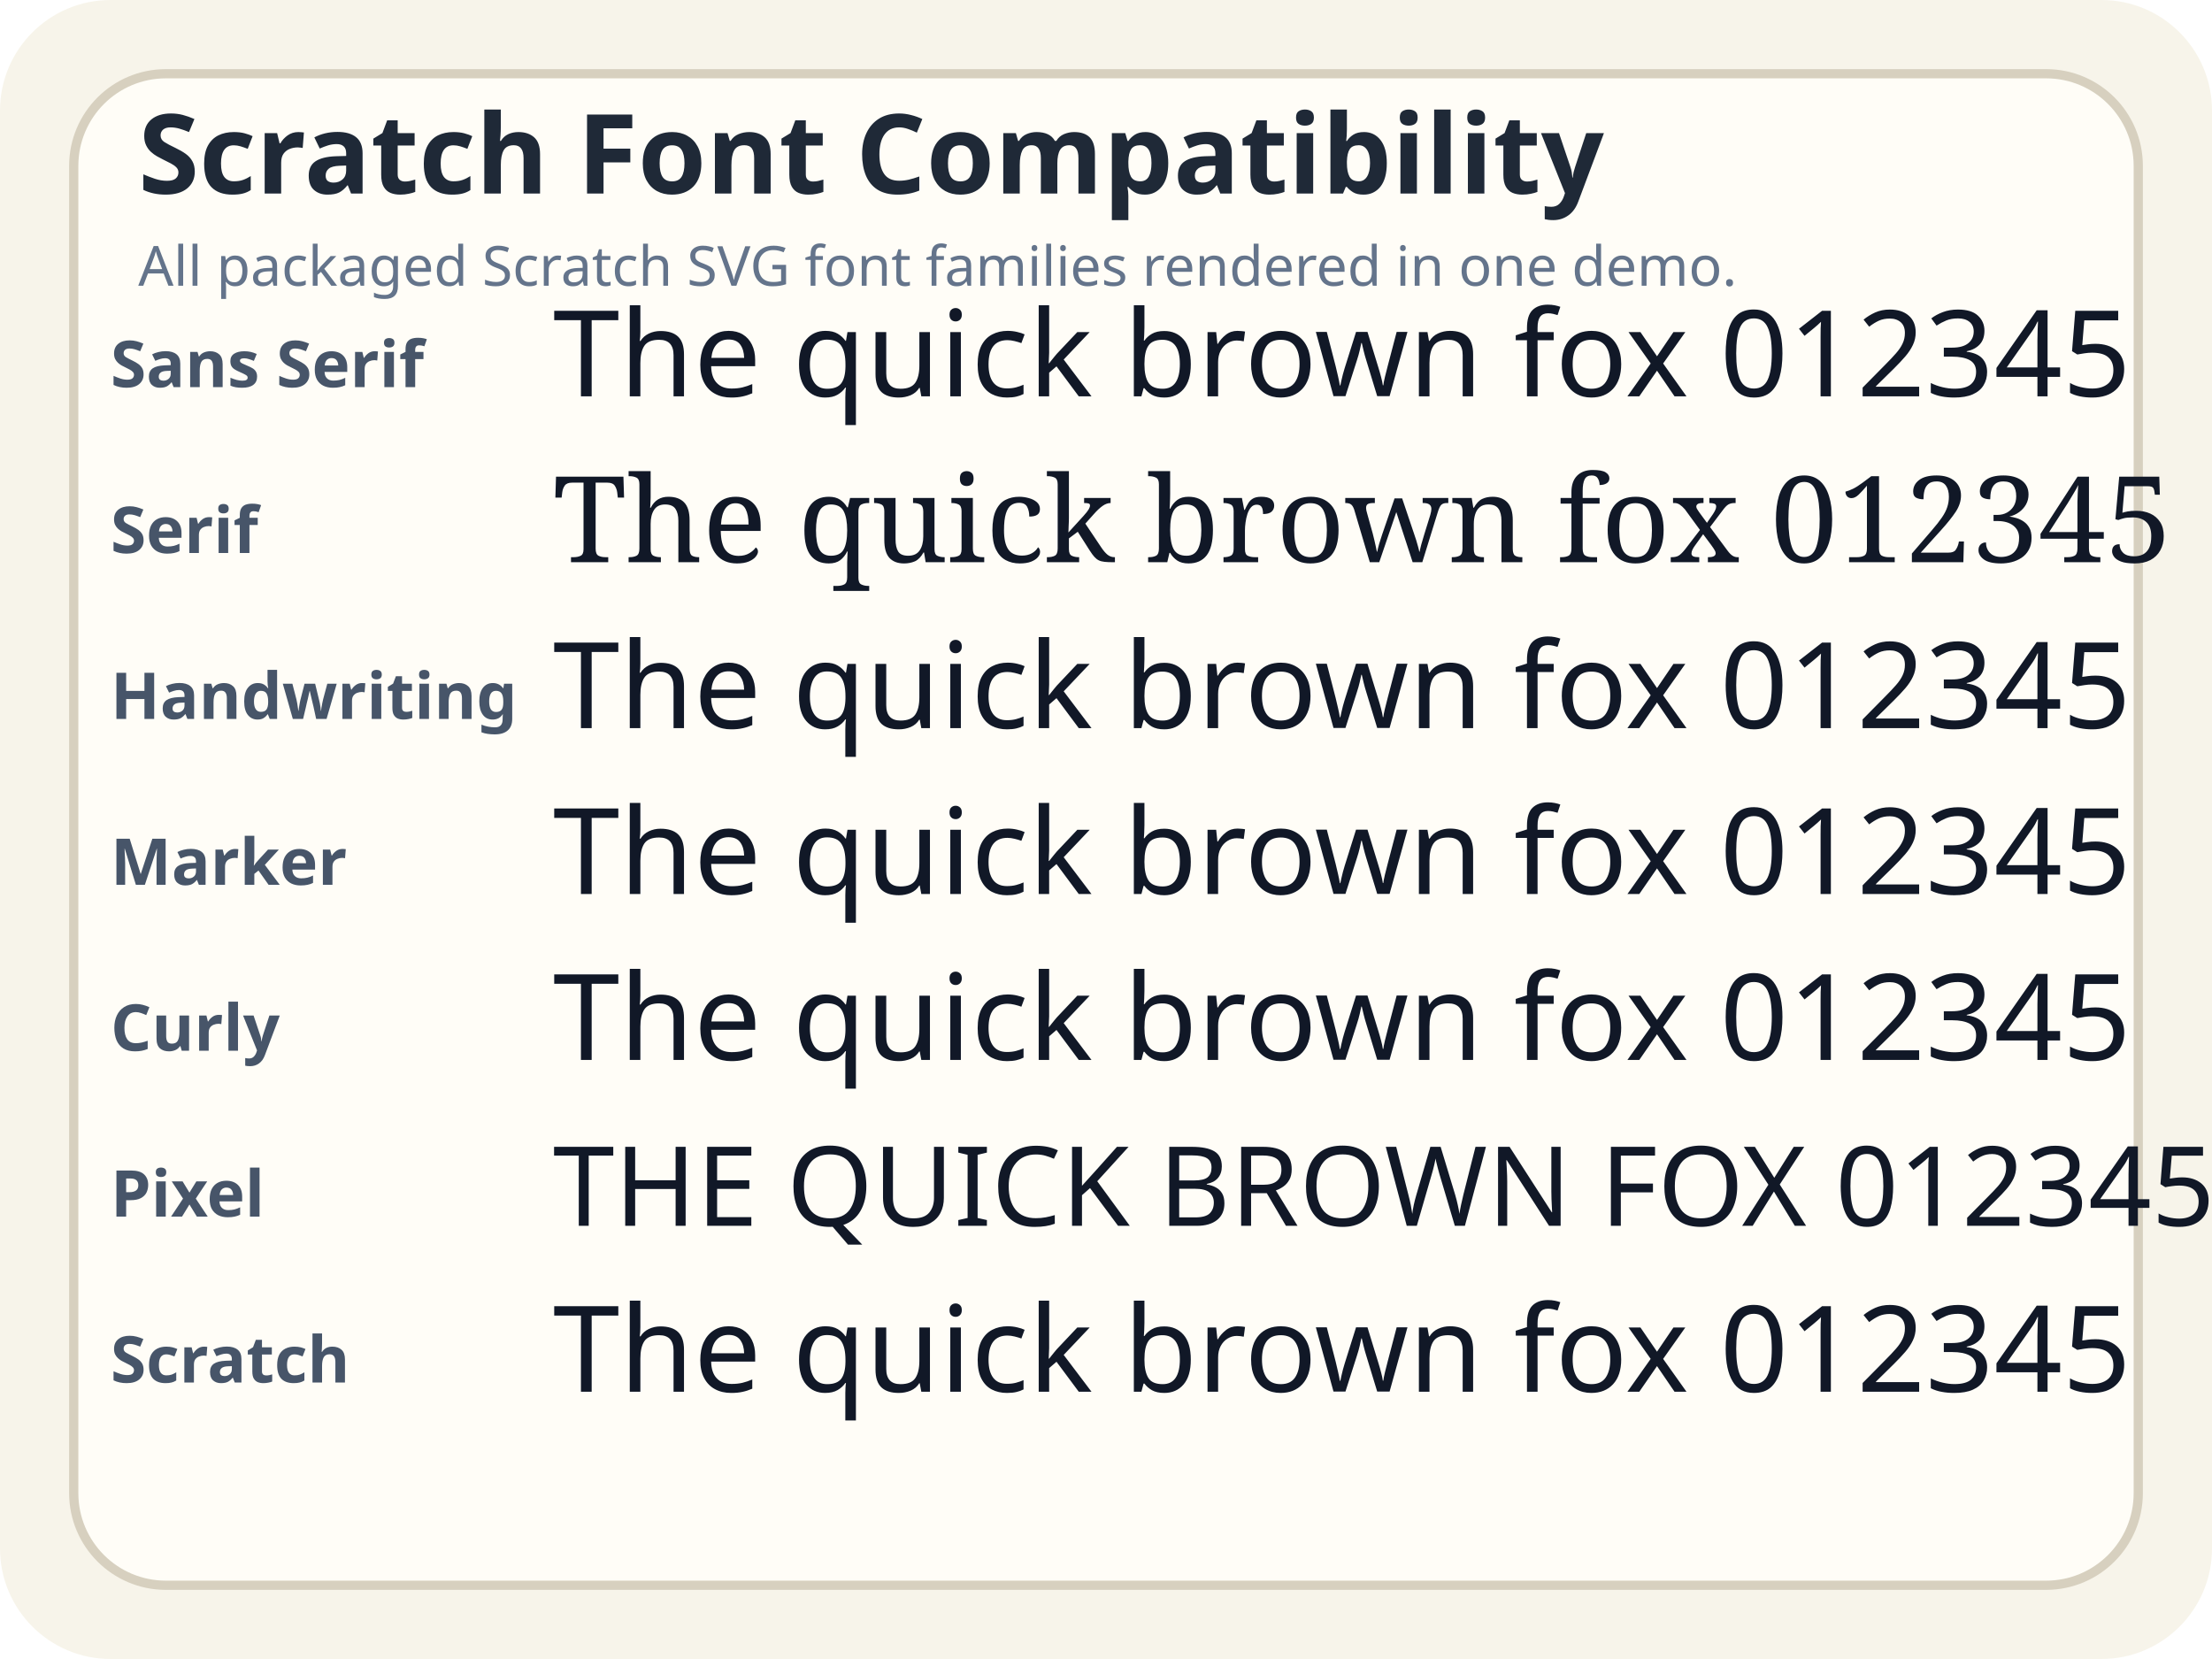
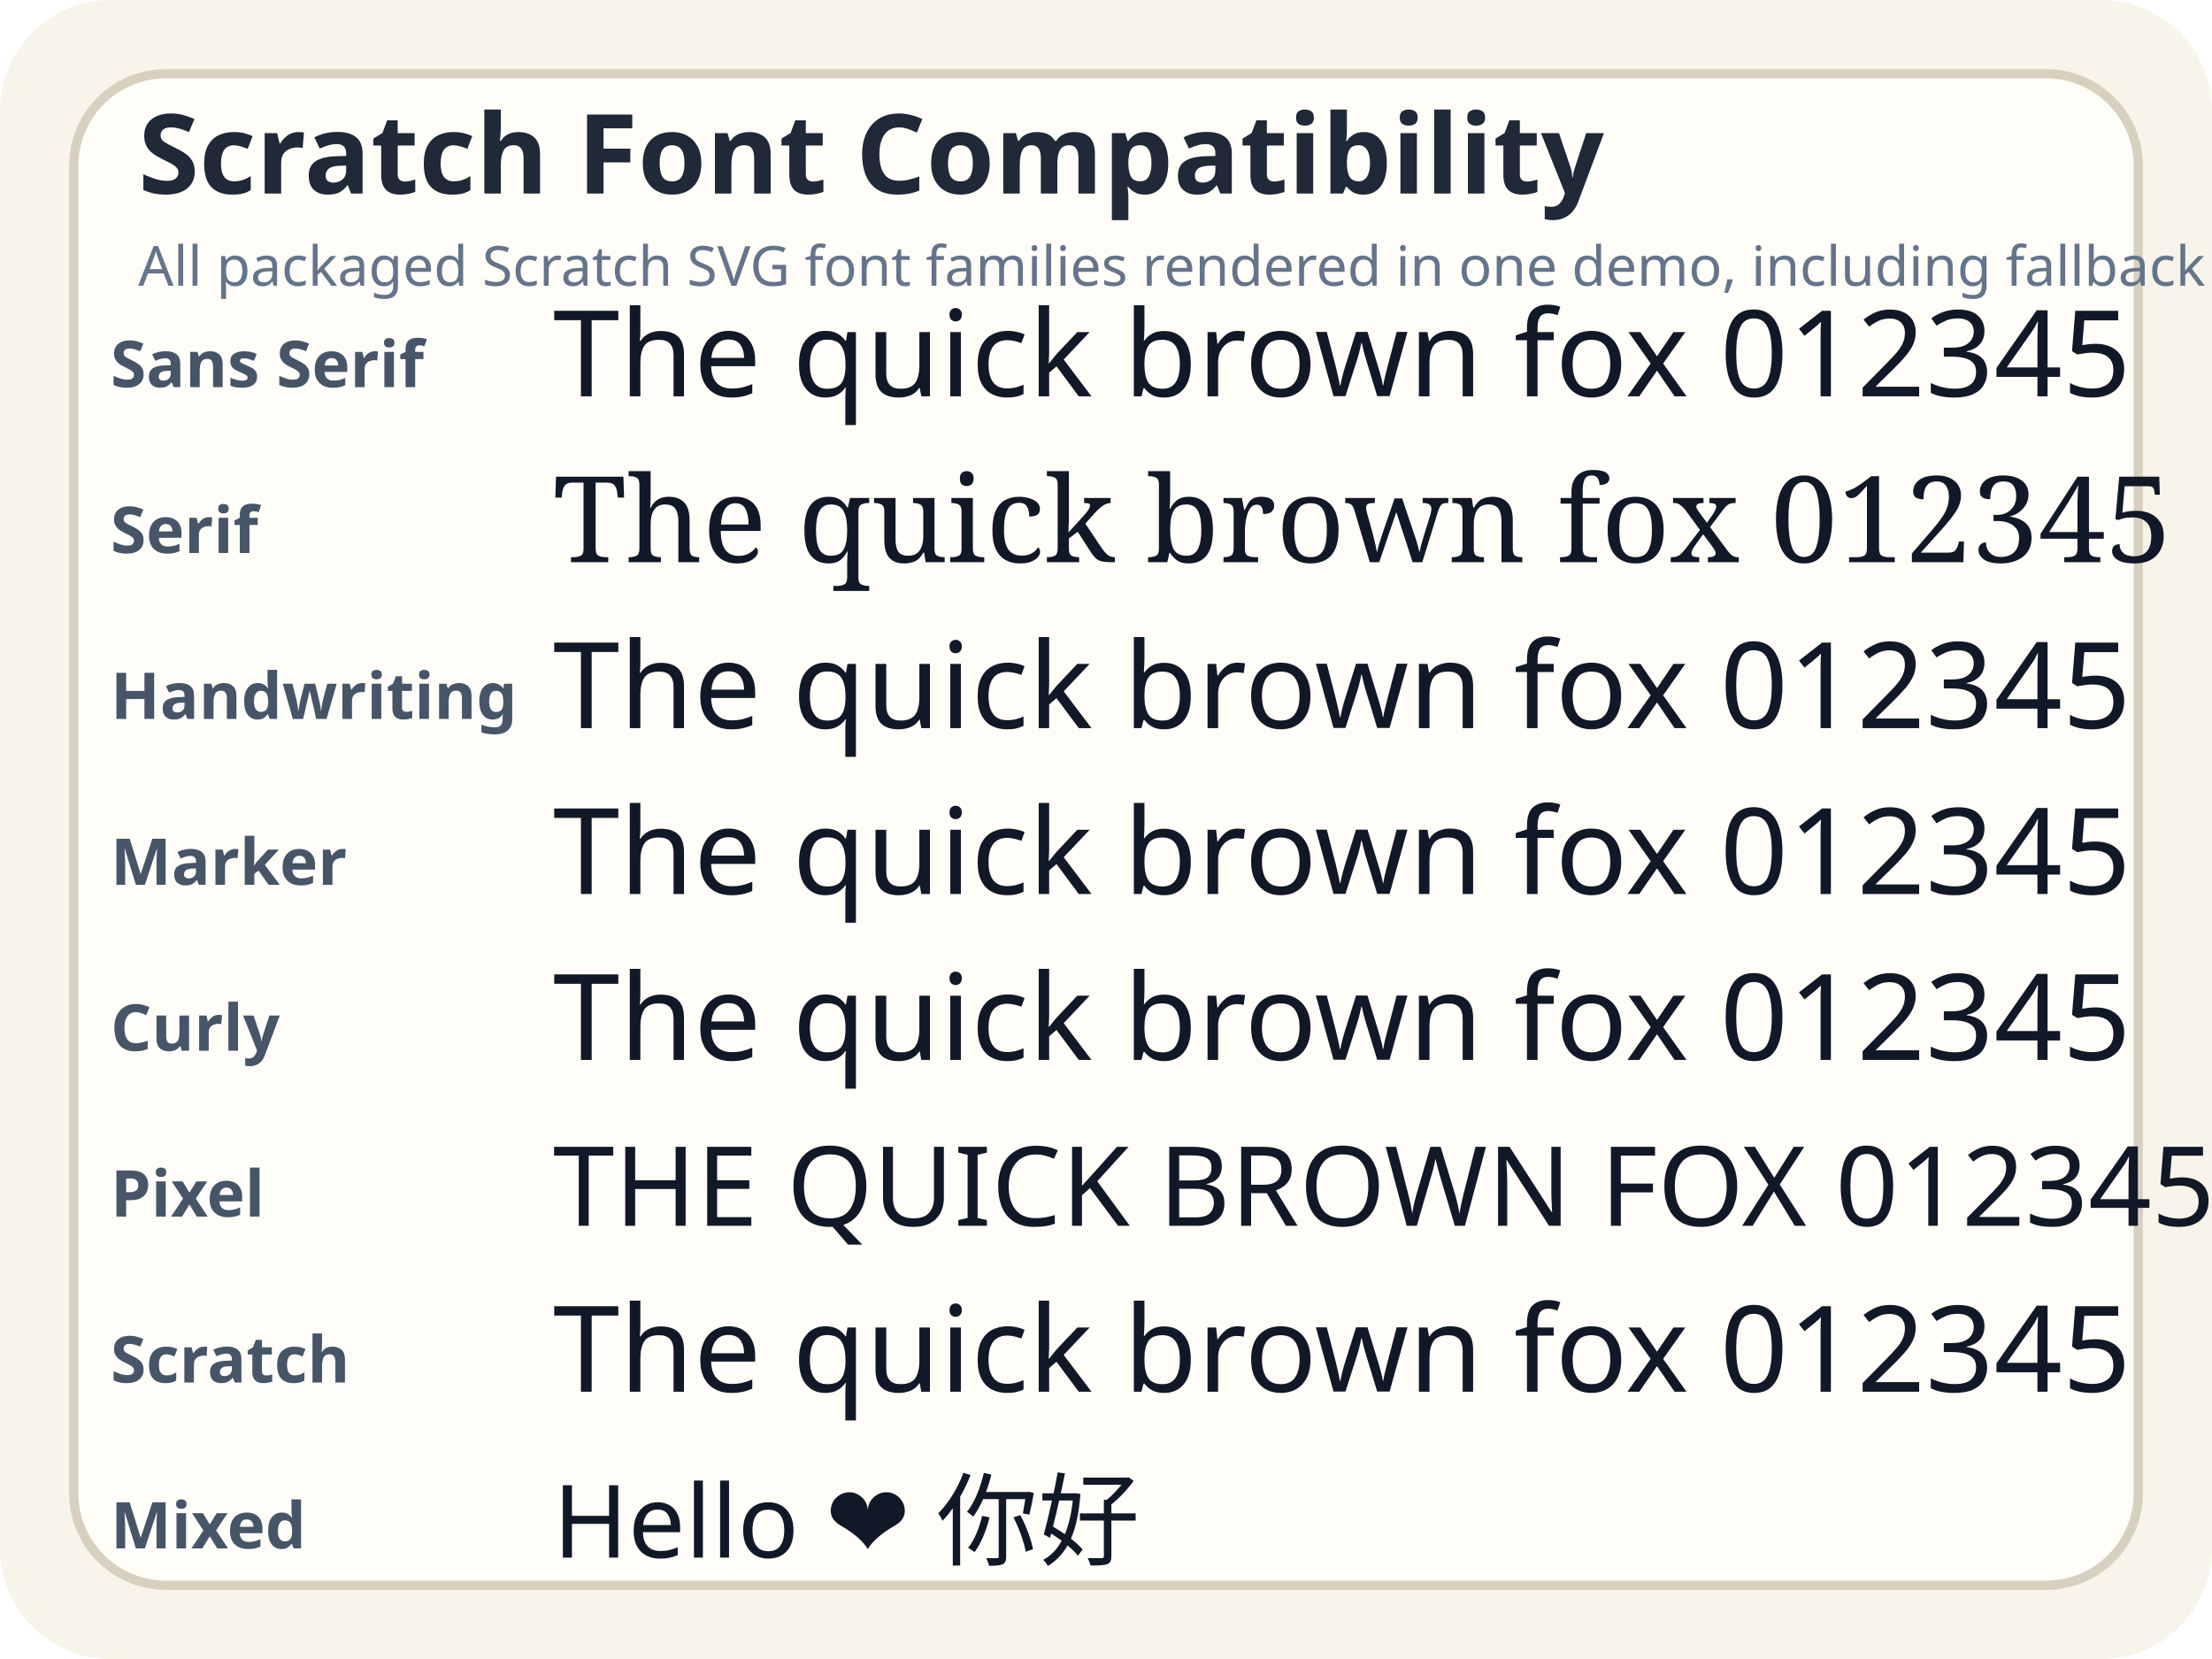
<svg xmlns="http://www.w3.org/2000/svg" version="1.1" width="480" height="360" viewBox="0 0 480 360">
  <rect width="480" height="360" rx="24" fill="#f7f4ea" />
  <rect x="16" y="16" width="448" height="328" rx="20" fill="#fffdf7" stroke="#d7d0bf" stroke-width="2" />
  <text x="30" y="42" font-family="sans-serif" font-size="24" font-weight="700" fill="#1f2937">Scratch Font Compatibility</text>
-   <text x="30" y="62" font-family="sans-serif" font-size="12" fill="#64748b">All packaged Scratch SVG font families rendered in one demo.</text>
+   <text x="30" y="62" font-family="sans-serif" font-size="12" fill="#64748b">All packaged Scratch SVG font families rendered in one demo, including fallback runs.</text>
  <g transform="translate(0 84)">
    <text x="24" y="0" font-family="sans-serif" font-size="14" font-weight="700" fill="#475569">Sans Serif</text>
    <text x="120" y="2" font-family="'Sans Serif'" font-size="26" fill="#111827">The quick brown fox 012345</text>
  </g>
  <g transform="translate(0 120)">
    <text x="24" y="0" font-family="sans-serif" font-size="14" font-weight="700" fill="#475569">Serif</text>
    <text x="120" y="2" font-family="'Serif'" font-size="26" fill="#111827">The quick brown fox 012345</text>
  </g>
  <g transform="translate(0 156)">
    <text x="24" y="0" font-family="sans-serif" font-size="14" font-weight="700" fill="#475569">Handwriting</text>
    <text x="120" y="2" font-family="'Handwriting'" font-size="26" fill="#111827">The quick brown fox 012345</text>
  </g>
  <g transform="translate(0 192)">
    <text x="24" y="0" font-family="sans-serif" font-size="14" font-weight="700" fill="#475569">Marker</text>
    <text x="120" y="2" font-family="'Marker'" font-size="26" fill="#111827">The quick brown fox 012345</text>
  </g>
  <g transform="translate(0 228)">
    <text x="24" y="0" font-family="sans-serif" font-size="14" font-weight="700" fill="#475569">Curly</text>
    <text x="120" y="2" font-family="'Curly'" font-size="26" fill="#111827">The quick brown fox 012345</text>
  </g>
  <g transform="translate(0 264)">
    <text x="24" y="0" font-family="sans-serif" font-size="14" font-weight="700" fill="#475569">Pixel</text>
    <text x="120" y="2" font-family="'Pixel'" font-size="24" fill="#111827">THE QUICK BROWN FOX 012345</text>
  </g>
  <g transform="translate(0 300)">
    <text x="24" y="0" font-family="sans-serif" font-size="14" font-weight="700" fill="#475569">Scratch</text>
    <text x="120" y="2" font-family="'Scratch'" font-size="26" fill="#111827">The quick brown fox 012345</text>
  </g>
+   <g transform="translate(0 336)">
+     <text x="24" y="0" font-family="sans-serif" font-size="14" font-weight="700" fill="#475569">Mixed</text>
+     <text x="120" y="2" font-family="'Sans Serif'" font-size="22" fill="#111827">Hello ❤️ 你好</text>
+   </g>
</svg>
